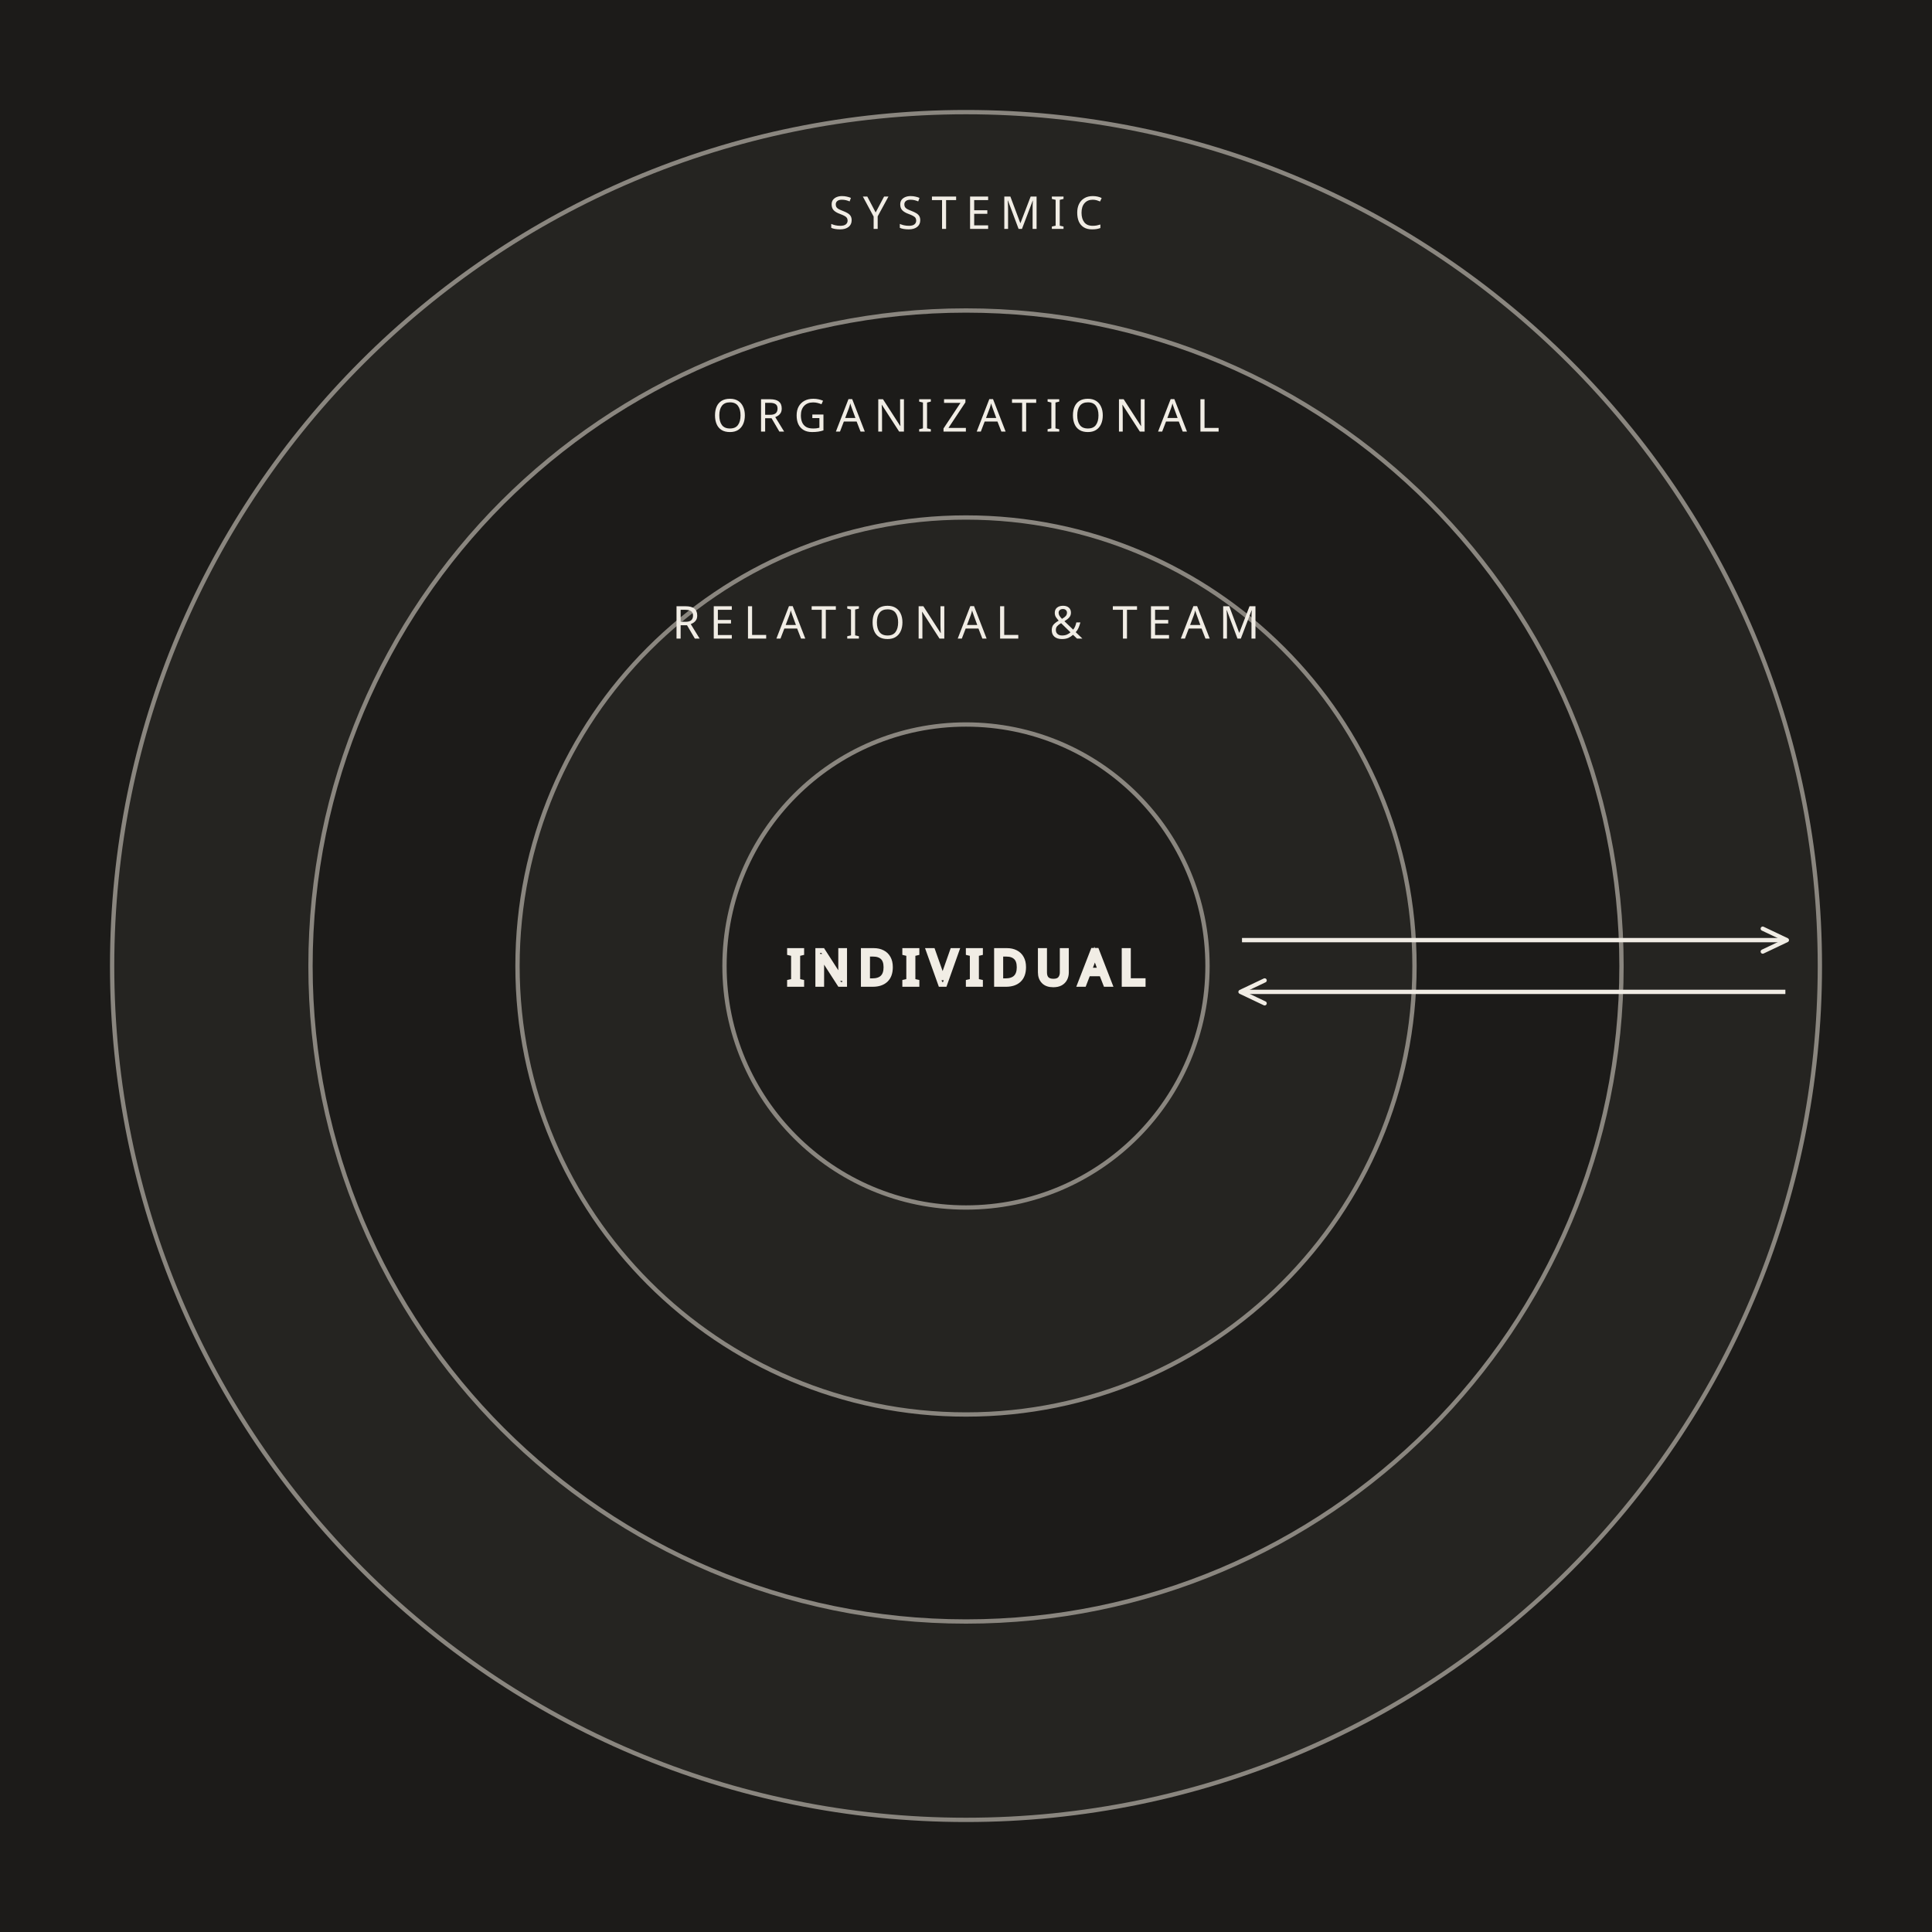
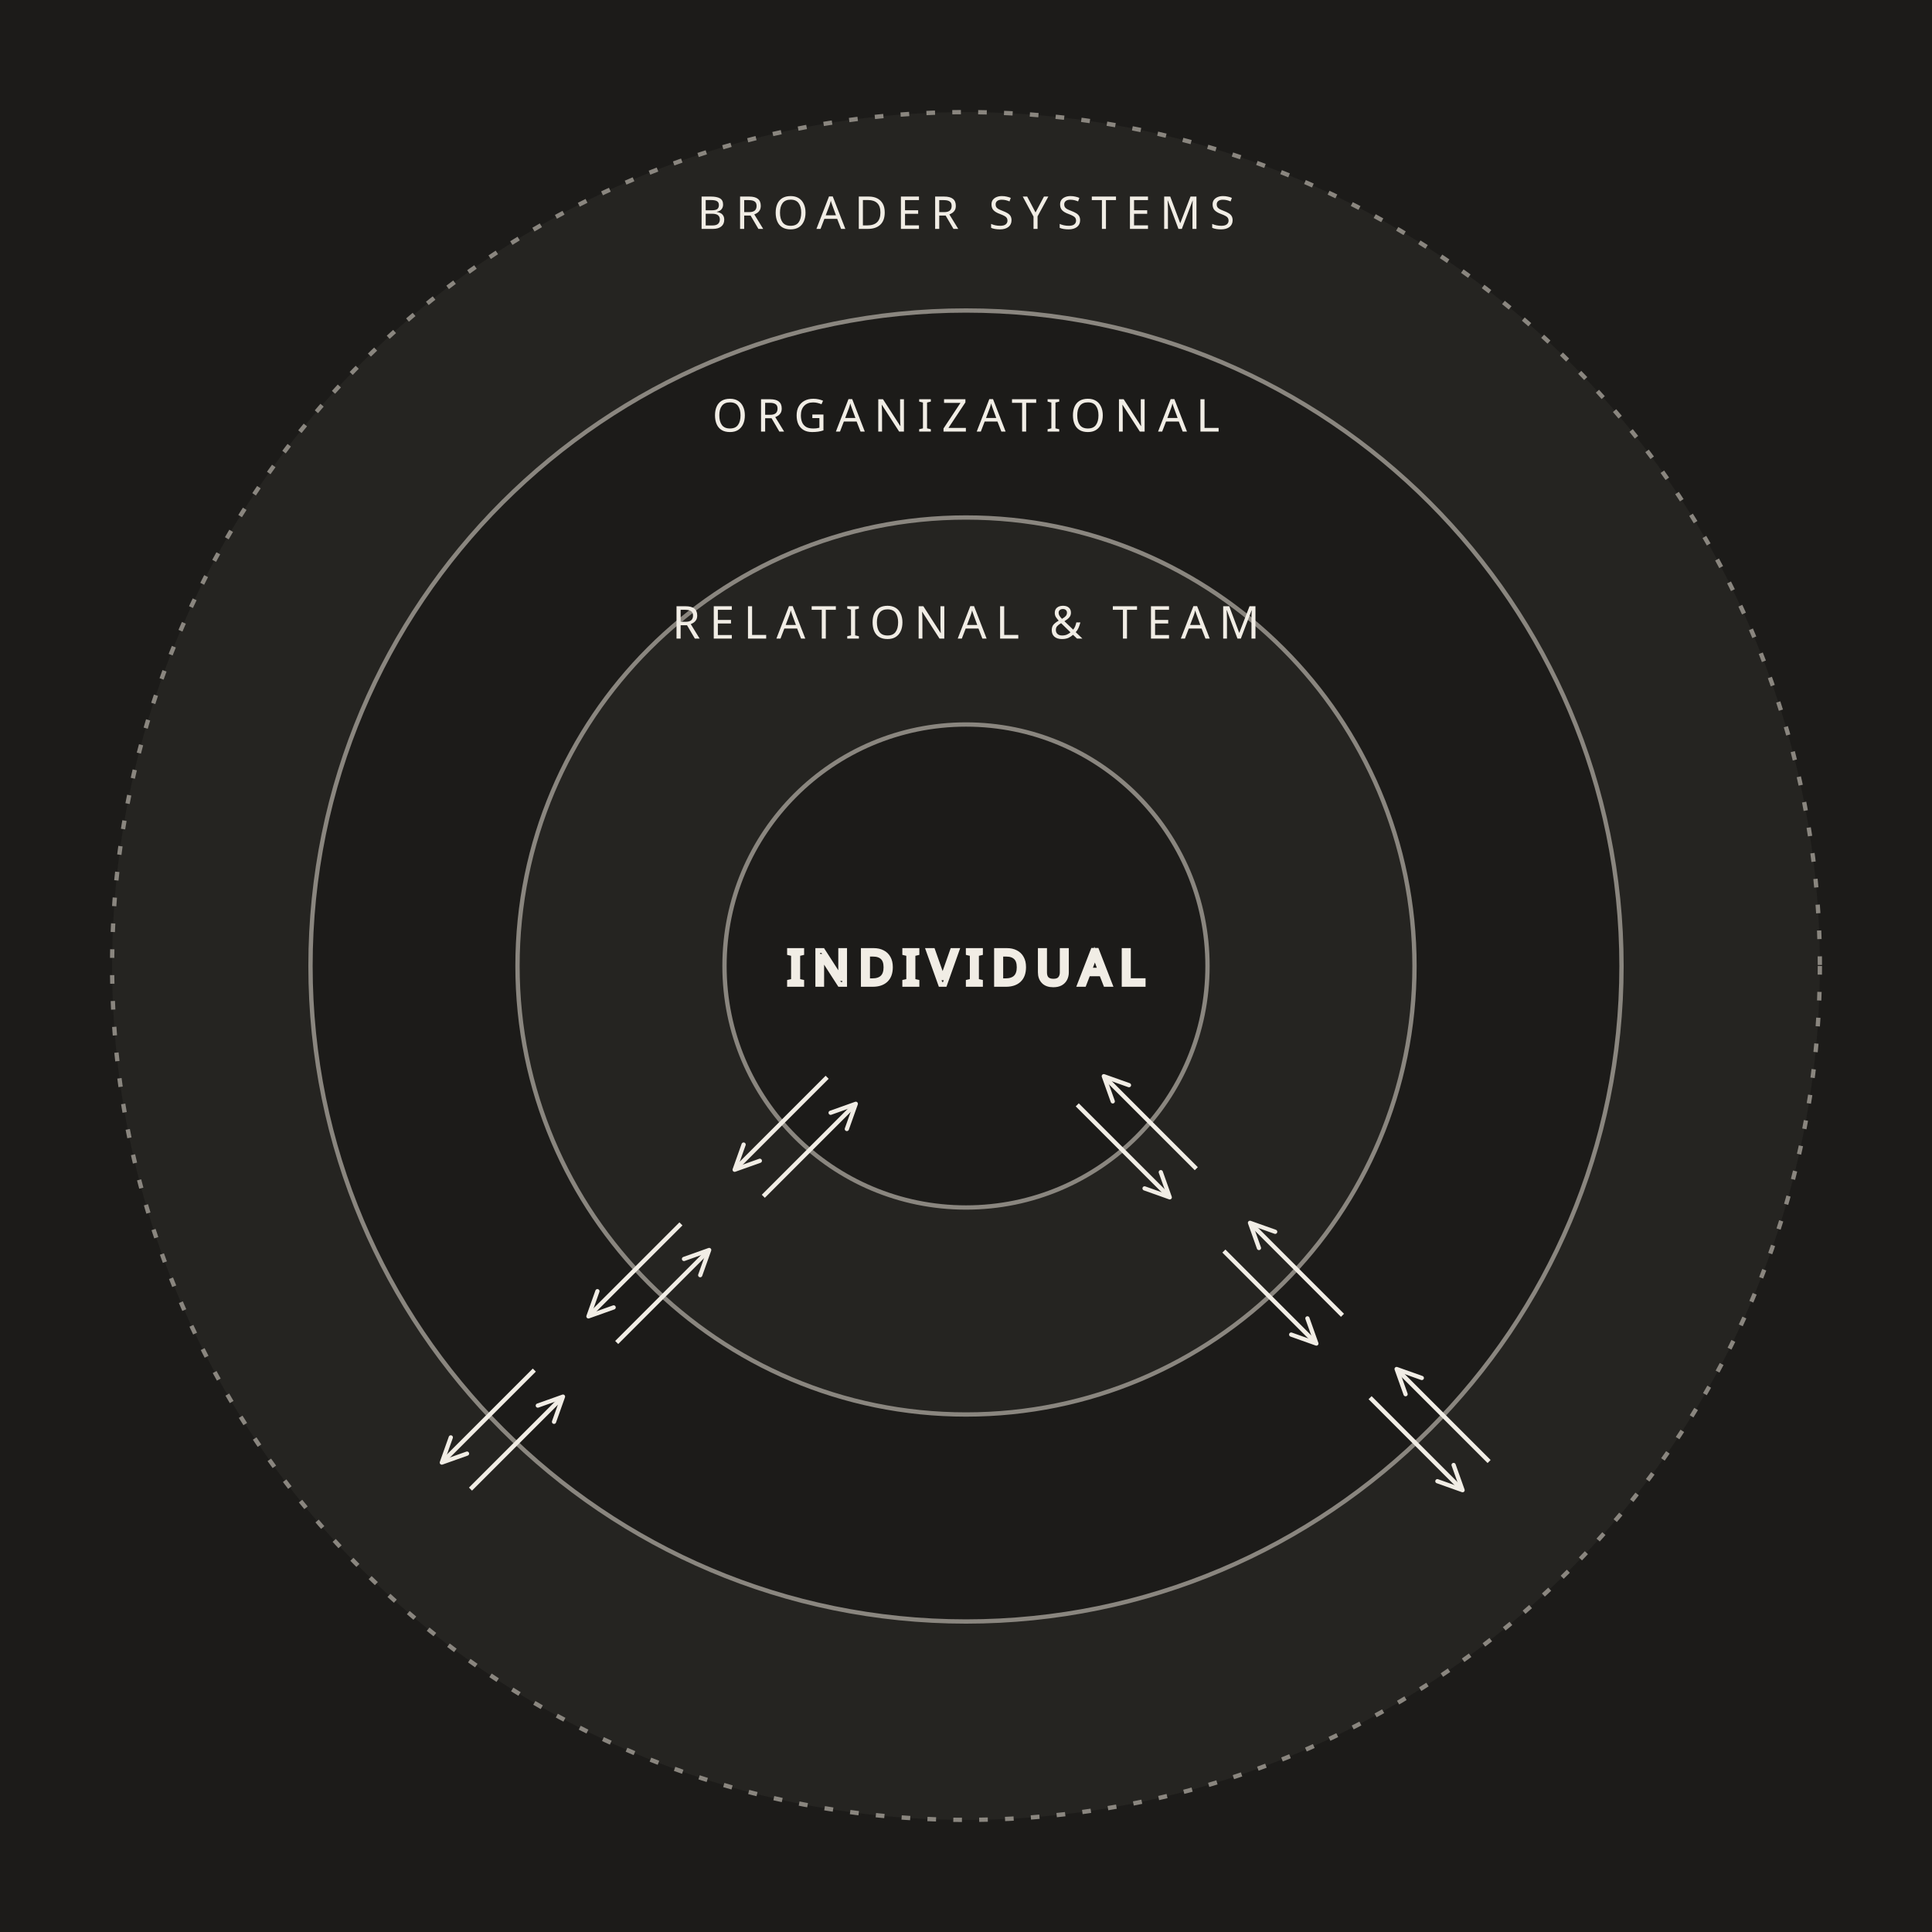
<svg xmlns="http://www.w3.org/2000/svg" id="diagram-a-ecological-systems" viewBox="-24 -24 448 448" width="448" height="448">
  <rect x="-24" y="-24" width="448" height="448" fill="rgb(28, 27, 25)" />
  <defs>
    <marker id="ma" viewBox="0 0 10 10" refX="8.5" refY="5" markerWidth="7" markerHeight="7" orient="auto-start-reverse">
      <path d="M1,1.2 L9,5 L1,8.8" fill="none" stroke="rgb(241, 237, 229)" stroke-width="1.4px" stroke-linecap="round" stroke-linejoin="round" opacity="1" />
    </marker>
  </defs>
  <circle cx="200" cy="200" r="198" fill="rgba(241, 237, 229, 0.043)" stroke="none" stroke-width="1px" stroke-linecap="butt" stroke-linejoin="miter" opacity="1" />
  <circle cx="200" cy="200" r="152" fill="rgb(28, 27, 25)" stroke="none" stroke-width="1px" stroke-linecap="butt" stroke-linejoin="miter" opacity="1" />
  <circle cx="200" cy="200" r="104" fill="rgba(241, 237, 229, 0.043)" stroke="none" stroke-width="1px" stroke-linecap="butt" stroke-linejoin="miter" opacity="1" />
  <circle cx="200" cy="200" r="56" fill="rgb(28, 27, 25)" stroke="none" stroke-width="1px" stroke-linecap="butt" stroke-linejoin="miter" opacity="1" />
  <circle cx="200" cy="200" r="56" fill="none" stroke="rgb(138, 134, 127)" stroke-width="1px" stroke-linecap="butt" stroke-linejoin="miter" opacity="1" />
  <circle cx="200" cy="200" r="104" fill="none" stroke="rgb(138, 134, 127)" stroke-width="1px" stroke-linecap="butt" stroke-linejoin="miter" opacity="1" />
  <circle cx="200" cy="200" r="152" fill="none" stroke="rgb(138, 134, 127)" stroke-width="1px" stroke-linecap="butt" stroke-linejoin="miter" opacity="1" />
-   <circle cx="200" cy="200" r="198" fill="none" stroke="rgb(138, 134, 127)" stroke-width="1px" stroke-linecap="butt" stroke-linejoin="miter" opacity="1" />
+   <circle cx="200" cy="200" r="198" fill="none" stroke="rgb(138, 134, 127)" stroke-width="1px" stroke-dasharray="2px, 4px" stroke-linecap="butt" stroke-linejoin="miter" opacity="1" />
  <text x="200" y="120" text-anchor="middle" dominant-baseline="central" fill="rgb(241, 237, 229)" stroke="none" stroke-width="1px" stroke-linecap="butt" stroke-linejoin="miter" font-family="Manrope, sans-serif" font-size="10.5px" font-weight="500" letter-spacing="2.1px" opacity="1">RELATIONAL &amp; TEAM</text>
  <text x="200" y="72" text-anchor="middle" dominant-baseline="central" fill="rgb(241, 237, 229)" stroke="none" stroke-width="1px" stroke-linecap="butt" stroke-linejoin="miter" font-family="Manrope, sans-serif" font-size="10.5px" font-weight="500" letter-spacing="2.1px" opacity="1">ORGANIZATIONAL</text>
-   <text x="200" y="25" text-anchor="middle" dominant-baseline="central" fill="rgb(241, 237, 229)" stroke="none" stroke-width="1px" stroke-linecap="butt" stroke-linejoin="miter" font-family="Manrope, sans-serif" font-size="10.5px" font-weight="500" letter-spacing="2.1px" opacity="1">SYSTEMIC</text>
+   <text x="200" y="25" text-anchor="middle" dominant-baseline="central" fill="rgb(241, 237, 229)" stroke="none" stroke-width="1px" stroke-linecap="butt" stroke-linejoin="miter" font-family="Manrope, sans-serif" font-size="10.5px" font-weight="500" letter-spacing="2.1px" opacity="1">BROADER SYSTEMS</text>
  <text x="200" y="200" text-anchor="middle" dominant-baseline="central" fill="rgba(241, 237, 229, 0.09)" stroke="rgb(241, 237, 229)" stroke-width="1.1px" stroke-linecap="butt" stroke-linejoin="miter" font-family="Manrope, sans-serif" font-size="11px" font-weight="500" letter-spacing="2.2px" opacity="1">INDIVIDUAL</text>
-   <line x1="264" y1="194" x2="390" y2="194" marker-end="url(#ma)" fill="none" stroke="rgb(241, 237, 229)" stroke-width="1px" stroke-linecap="butt" stroke-linejoin="miter" opacity="1" />
-   <line x1="390" y1="206" x2="264" y2="206" marker-end="url(#ma)" fill="none" stroke="rgb(241, 237, 229)" stroke-width="1px" stroke-linecap="butt" stroke-linejoin="miter" opacity="1" />
+   <line x1="225.8" y1="232.2" x2="247" y2="253.4" marker-end="url(#ma)" fill="none" stroke="rgb(241, 237, 229)" stroke-width="1px" stroke-linecap="butt" stroke-linejoin="miter" opacity="1" />
+   <line x1="253.4" y1="247" x2="232.2" y2="225.8" marker-end="url(#ma)" fill="none" stroke="rgb(241, 237, 229)" stroke-width="1px" stroke-linecap="butt" stroke-linejoin="miter" opacity="1" />
+   <line x1="259.8" y1="266.1" x2="281" y2="287.3" marker-end="url(#ma)" fill="none" stroke="rgb(241, 237, 229)" stroke-width="1px" stroke-linecap="butt" stroke-linejoin="miter" opacity="1" />
+   <line x1="287.3" y1="281" x2="266.1" y2="259.8" marker-end="url(#ma)" fill="none" stroke="rgb(241, 237, 229)" stroke-width="1px" stroke-linecap="butt" stroke-linejoin="miter" opacity="1" />
+   <line x1="293.7" y1="300.1" x2="314.9" y2="321.3" marker-end="url(#ma)" fill="none" stroke="rgb(241, 237, 229)" stroke-width="1px" stroke-linecap="butt" stroke-linejoin="miter" opacity="1" />
+   <line x1="321.3" y1="314.9" x2="300.1" y2="293.7" marker-end="url(#ma)" fill="none" stroke="rgb(241, 237, 229)" stroke-width="1px" stroke-linecap="butt" stroke-linejoin="miter" opacity="1" />
+   <line x1="167.8" y1="225.8" x2="146.6" y2="247" marker-end="url(#ma)" fill="none" stroke="rgb(241, 237, 229)" stroke-width="1px" stroke-linecap="butt" stroke-linejoin="miter" opacity="1" />
+   <line x1="153" y1="253.4" x2="174.2" y2="232.2" marker-end="url(#ma)" fill="none" stroke="rgb(241, 237, 229)" stroke-width="1px" stroke-linecap="butt" stroke-linejoin="miter" opacity="1" />
+   <line x1="133.9" y1="259.8" x2="112.7" y2="281" marker-end="url(#ma)" fill="none" stroke="rgb(241, 237, 229)" stroke-width="1px" stroke-linecap="butt" stroke-linejoin="miter" opacity="1" />
+   <line x1="119" y1="287.3" x2="140.2" y2="266.1" marker-end="url(#ma)" fill="none" stroke="rgb(241, 237, 229)" stroke-width="1px" stroke-linecap="butt" stroke-linejoin="miter" opacity="1" />
+   <line x1="99.9" y1="293.7" x2="78.7" y2="314.9" marker-end="url(#ma)" fill="none" stroke="rgb(241, 237, 229)" stroke-width="1px" stroke-linecap="butt" stroke-linejoin="miter" opacity="1" />
+   <line x1="85.1" y1="321.3" x2="106.3" y2="300.1" marker-end="url(#ma)" fill="none" stroke="rgb(241, 237, 229)" stroke-width="1px" stroke-linecap="butt" stroke-linejoin="miter" opacity="1" />
</svg>
